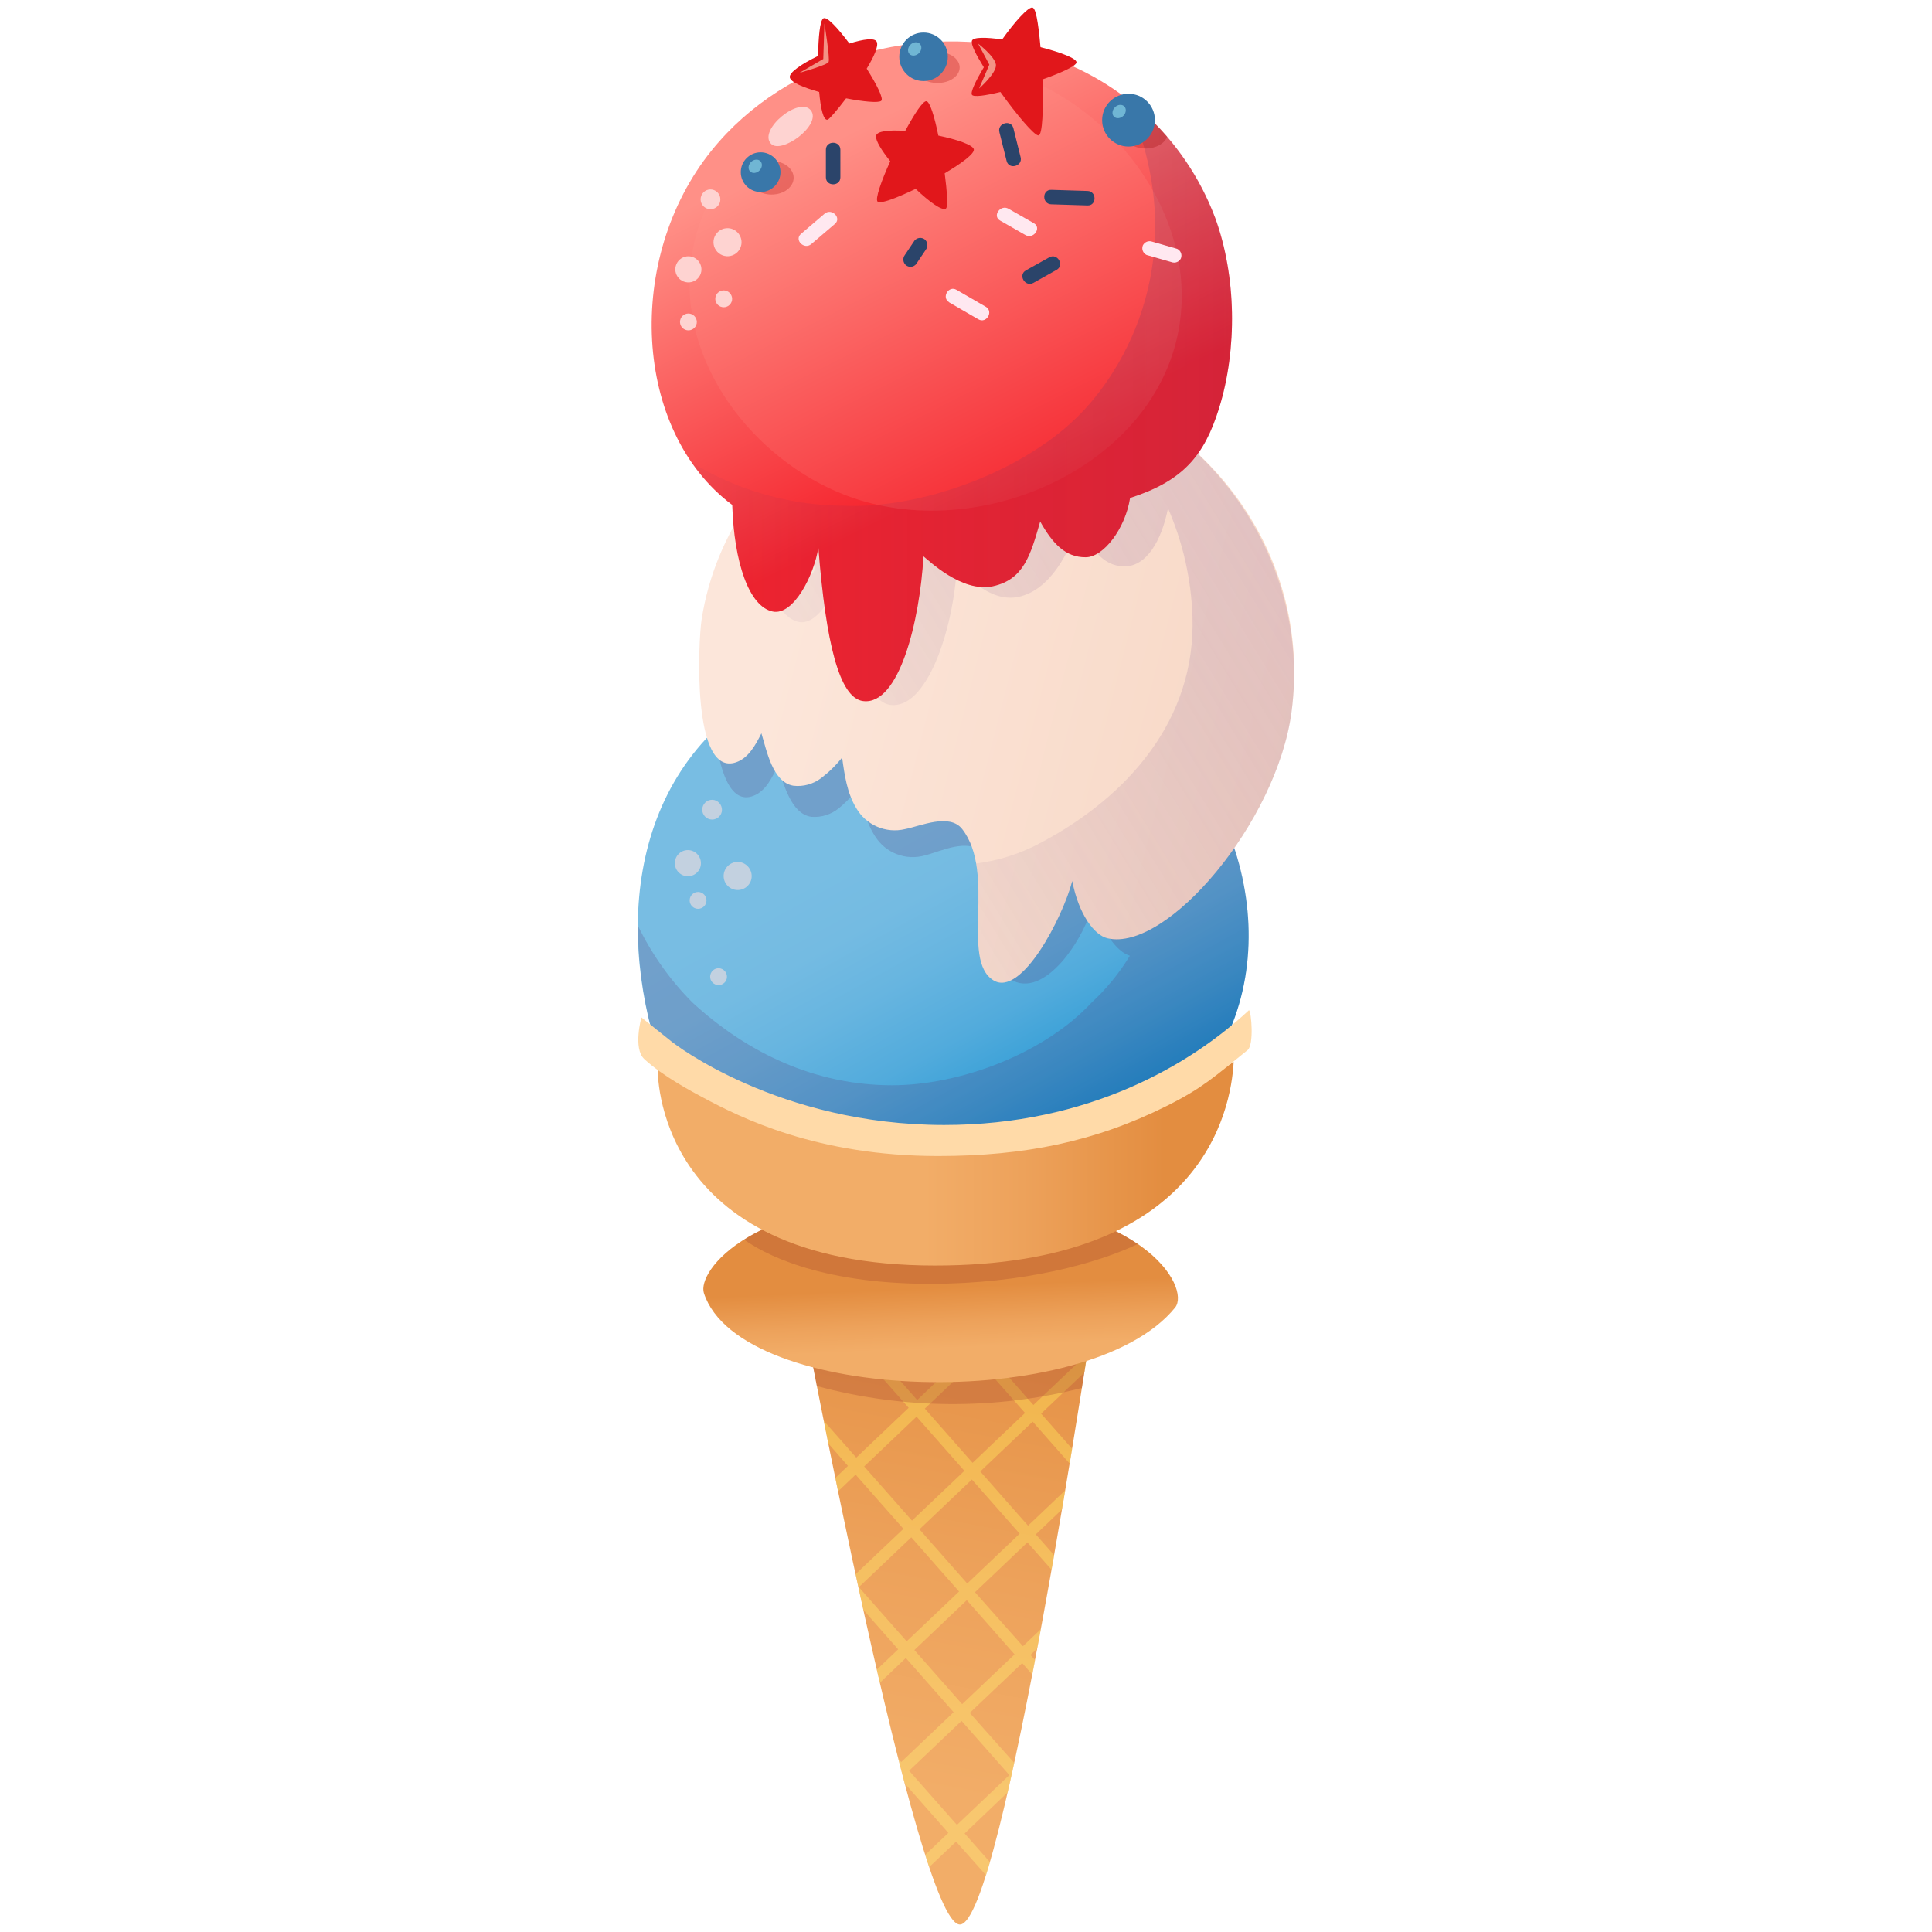
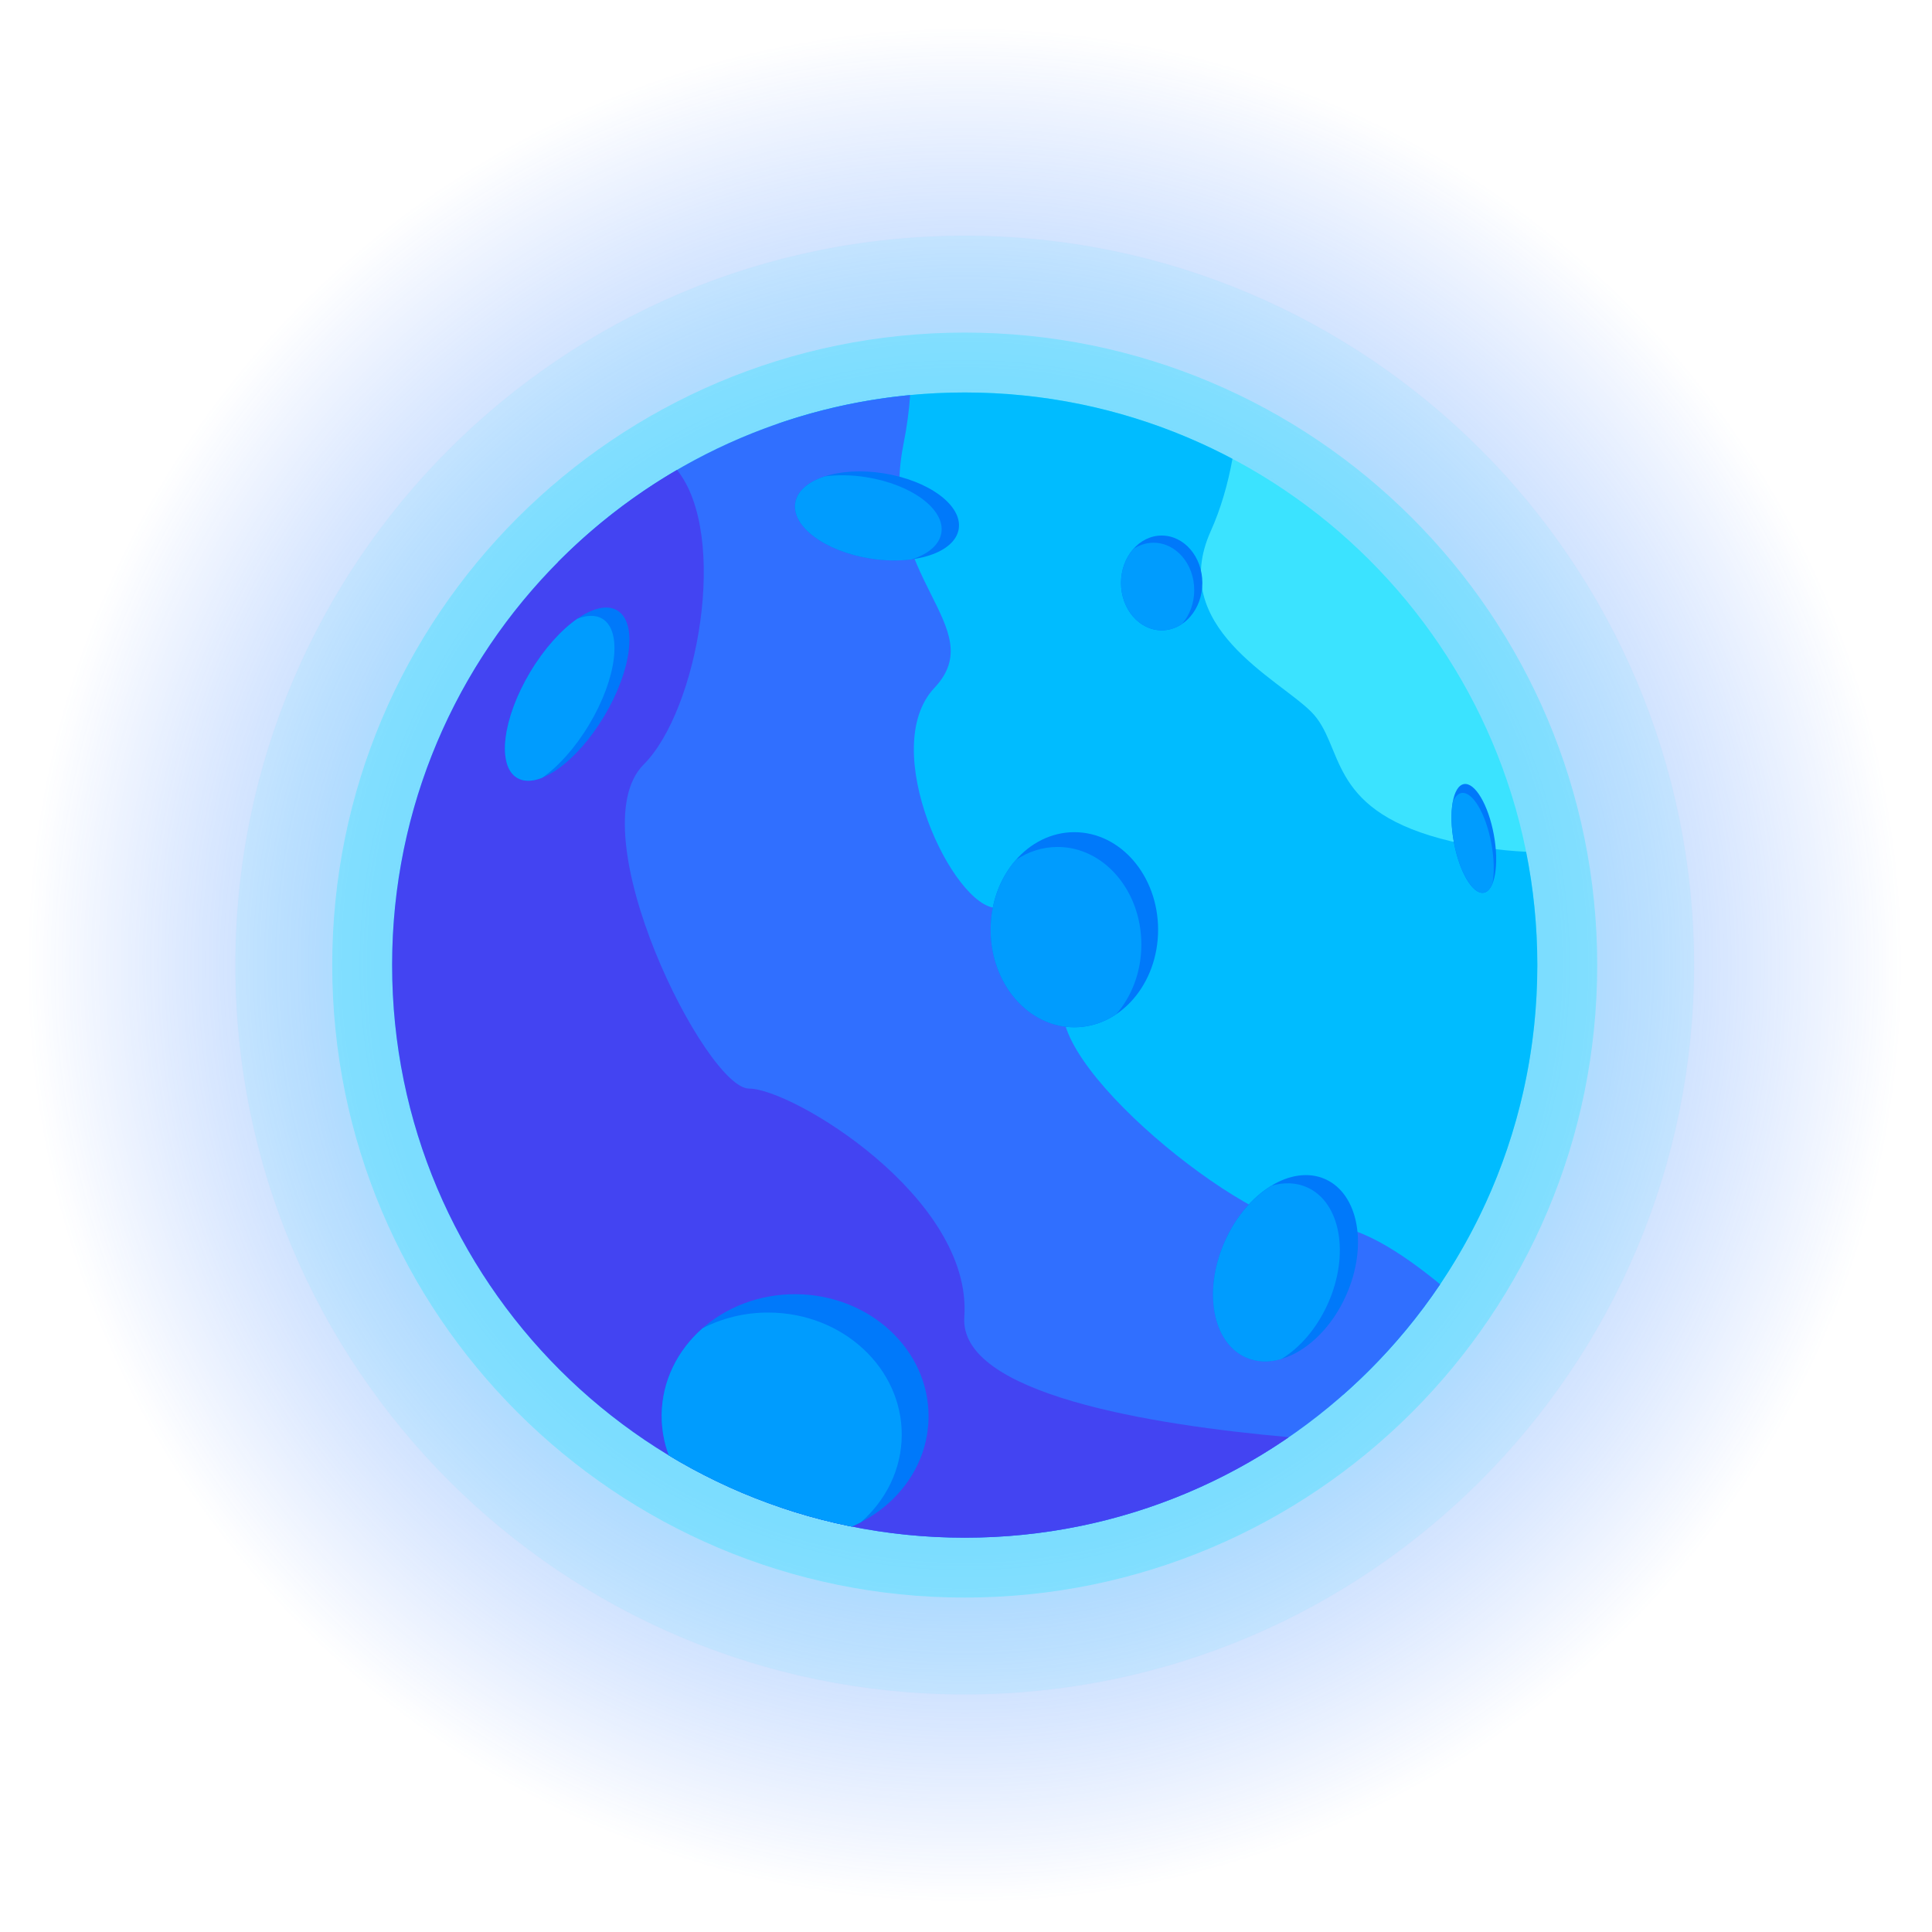
- <svg xmlns="http://www.w3.org/2000/svg" xmlns:xlink="http://www.w3.org/1999/xlink" viewBox="0 0 516 516">
-   <defs>
-     <style>.cls-1{isolation:isolate;}.cls-2{fill:url(#linear-gradient);}.cls-3{fill:#feaabd;}.cls-4{fill:#532b6a;}.cls-12,.cls-4,.cls-9{opacity:0.2;}.cls-5{fill:url(#linear-gradient-2);}.cls-6{fill:#fdf1a9;}.cls-15,.cls-24,.cls-6{opacity:0.5;}.cls-7{fill:#fdc846;}.cls-26,.cls-7{opacity:0.7;}.cls-8{fill:#fff6e3;}.cls-9{fill:url(#linear-gradient-3);}.cls-10{fill:url(#linear-gradient-4);}.cls-11{fill:url(#linear-gradient-5);}.cls-12{fill:url(#linear-gradient-6);}.cls-13{fill:#fed3d1;}.cls-14{fill:url(#linear-gradient-7);}.cls-15{fill:#f3cf8f;mix-blend-mode:overlay;}.cls-16{fill:#a3432c;opacity:0.3;}.cls-17{fill:url(#linear-gradient-8);}.cls-18{fill:url(#linear-gradient-9);}.cls-19{fill:#ffdaa8;}.cls-20{fill:#b51f1b;opacity:0.3;mix-blend-mode:multiply;}.cls-21{fill:#3977a9;}.cls-22{fill:#2b446a;}.cls-23{fill:#ffe8f0;}.cls-24{fill:#a8f6ff;}.cls-25{fill:#e1171b;}.cls-26{fill:#fbc7b2;}.cls-27{fill:#c3d1e0;}</style>
-     <linearGradient id="linear-gradient" x1="221.81" y1="198.35" x2="283.29" y2="310.22" gradientUnits="userSpaceOnUse">
-       <stop offset="0.23" stop-color="#78bde3" />
-       <stop offset="0.37" stop-color="#74bbe2" />
-       <stop offset="0.51" stop-color="#67b5e0" />
-       <stop offset="0.67" stop-color="#52abdc" />
-       <stop offset="0.82" stop-color="#349ed6" />
-       <stop offset="0.98" stop-color="#0f8cce" />
-       <stop offset="1" stop-color="#0889cd" />
-     </linearGradient>
-     <linearGradient id="linear-gradient-2" x1="210.63" y1="165.37" x2="355.81" y2="202.41" gradientUnits="userSpaceOnUse">
-       <stop offset="0" stop-color="#fce6da" />
-       <stop offset="1" stop-color="#f7d6c3" />
-     </linearGradient>
-     <linearGradient id="linear-gradient-3" x1="205.93" y1="216.55" x2="334.42" y2="137.66" gradientUnits="userSpaceOnUse">
-       <stop offset="0" stop-color="#532b6a" stop-opacity="0.1" />
-       <stop offset="1" stop-color="#8b60a3" />
-     </linearGradient>
-     <linearGradient id="linear-gradient-4" x1="225.51" y1="34.31" x2="269.67" y2="121.86" gradientUnits="userSpaceOnUse">
-       <stop offset="0" stop-color="#ff9087" />
-       <stop offset="1" stop-color="#f5222c" />
-     </linearGradient>
-     <linearGradient id="linear-gradient-5" x1="228.46" y1="34.62" x2="281.33" y2="139.43" xlink:href="#linear-gradient-4" />
-     <linearGradient id="linear-gradient-6" x1="184.75" y1="106.76" x2="329.05" y2="106.76" gradientUnits="userSpaceOnUse">
-       <stop offset="0" stop-color="#532b6a" stop-opacity="0.2" />
-       <stop offset="1" stop-color="#532b6a" />
-     </linearGradient>
-     <linearGradient id="linear-gradient-7" x1="230.73" y1="475.4" x2="256.84" y2="335.42" gradientUnits="userSpaceOnUse">
-       <stop offset="0" stop-color="#f2ad68" />
-       <stop offset="0.41" stop-color="#eda25b" />
-       <stop offset="1" stop-color="#e38d40" />
-     </linearGradient>
-     <linearGradient id="linear-gradient-8" x1="251.87" y1="360.13" x2="251.16" y2="343.82" xlink:href="#linear-gradient-7" />
-     <linearGradient id="linear-gradient-9" x1="246.87" y1="310.77" x2="310.88" y2="310.77" xlink:href="#linear-gradient-7" />
-   </defs>
-   <g class="cls-1">
-     <g id="Layer_1" data-name="Layer 1">
-       <path class="cls-2" d="M308.87,193.66a82,82,0,0,0-56.47-22.38c-21.1,0-46.2,9-61.11,23.26C162,222.6,167,270,184.49,301.28c12,21.56,26.15,21.26,30.56-1.38,15.89,11.26,35.49,14,53.75,13.57,1.76,7.85,5.89,20.77,14,20.41,10-.43,14-16.69,15.53-27.64a68.69,68.69,0,0,0,12.23-7.79C343.74,272,338.93,222.43,308.87,193.66Z" />
-       <path id="_Path_" data-name="&lt;Path&gt;" class="cls-3" d="M248.42,184.79c0-1.82,11.14-4.49,17.6-2.71,8.57,2.36,13,7.52,12.72,9.26s-4.88-1.15-13.46-3.59S248.39,187.44,248.42,184.79Z" />
-       <path id="_Path_2" data-name="&lt;Path&gt;" class="cls-3" d="M284.06,192.94c1.1-.9,8.87,3.22,13.28,9.19,3.79,5.14,5.25,15.32,3.64,15.81-1.36.41-4.54-8.8-7.77-13.08C288.91,199.16,283,193.84,284.06,192.94Z" />
-       <path id="_Path_3" data-name="&lt;Path&gt;" class="cls-3" d="M269,196.75c1.36-1.7,10.19,1.31,13.08,3.93,3.79,3.44,6.06,10.82,4.63,12.13-1,1-4.51-4.51-8-8C275.62,201.73,268,198.09,269,196.75Z" />
-       <path class="cls-4" d="M331.85,234.59h0l0-.13c-.18-.81-.37-1.61-.57-2.42l-.15-.6c-.21-.8-.43-1.61-.67-2.42a2.76,2.76,0,0,0-.08-.27q-.33-1.09-.69-2.19l-.21-.64c-.26-.76-.53-1.51-.81-2.26l-.25-.66c-.25-.63-.5-1.26-.76-1.89-.07-.19-.15-.38-.23-.57-.31-.72-.63-1.44-.95-2.15-.12-.27-.24-.53-.37-.79-.33-.7-.67-1.4-1-2.09-.11-.23-.23-.45-.35-.67-.28-.54-.56-1.08-.85-1.61l-.45-.81c-.37-.65-.74-1.3-1.13-1.94-.17-.29-.34-.57-.52-.85-.3-.49-.61-1-.92-1.46s-.45-.7-.68-1c-.34-.51-.69-1-1-1.51l-.63-.9-1.3-1.76-.66-.83c-.31-.41-.63-.8-1-1.2l-.69-.85c-.47-.55-.94-1.1-1.42-1.64l-.78-.87c-.37-.4-.74-.8-1.12-1.19-.87-.93-1.76-1.84-2.69-2.72a82,82,0,0,0-56.47-22.38c-21.1,0-46.2,9-61.11,23.26l-.46.45c1.14,10.3,4,20,10.35,17.52,3.24-1.26,5-4.78,6.43-8,1.61,4.55,3.53,12.9,9.09,13.61a10.28,10.28,0,0,0,7.29-2.3,31.47,31.47,0,0,0,5.42-5.75c.83,4.63,1.71,9.4,4.29,13.29A11.85,11.85,0,0,0,247,228.47c4.11-1,11.71-4.86,15.25-.67,9.63,11.41-1.24,28,7.47,33.66,9.17,5.94,20.31-11.12,22.46-21,2,8.42,6.11,13.77,9.59,14.79a57.39,57.39,0,0,1-10.25,12.54c-12.53,13.5-34.93,22.06-53.27,22.06-20.41,0-38.53-8.53-53.27-22.06a75.59,75.59,0,0,1-14.62-20.6,112.65,112.65,0,0,0,14.15,54.1c12,21.56,26.15,21.26,30.56-1.38,15.9,11.26,35.49,14,53.75,13.57,1.76,7.85,5.89,20.77,14,20.41,10-.43,14-16.69,15.53-27.64a68.69,68.69,0,0,0,12.23-7.79C330.7,282.39,336.84,257.85,331.85,234.59Z" />
-       <path class="cls-5" d="M288.55,102.67c34.88,11.12,61.87,46.17,56.4,87.43-3.91,29.54-33.27,64.19-49.16,60.5-3.54-.82-7.71-6.45-9.41-15.3-2.56,9.79-13.62,31.19-21.1,26.5-8.8-5.52.86-28.58-8.29-40.36-3.37-4.34-11.13-.81-15.27,0a11.86,11.86,0,0,1-13.06-5.66c-2.42-4-3.11-8.8-3.74-13.46a31.45,31.45,0,0,1-5.65,5.53,10.25,10.25,0,0,1-7.38,2c-5.53-.93-7.11-9.35-8.53-14-1.58,3.16-3.46,6.61-6.75,7.74-11.88,4.08-10.13-32.33-9.22-38.18C194.73,118.54,244.9,88.75,288.55,102.67Z" />
-       <path class="cls-6" d="M246.4,104.23c-15,4.49-31.77,17.83-29.35,28.42,2.47,10.82,24.49,16.54,41.28,11.72,17.15-4.93,32.68-22,28.78-32.39C283.31,101.81,261.69,99.65,246.4,104.23Z" />
-       <path id="_Path_4" data-name="&lt;Path&gt;" class="cls-7" d="M282.87,111.78c.36-1.52,10.18-1.65,15.26,1.06,6.72,3.6,9.47,8.77,8.9,10.17s-3.88-1.89-10.6-5.56S282.34,114,282.87,111.78Z" />
-       <path id="_Path_5" data-name="&lt;Path&gt;" class="cls-8" d="M243.29,112.73c-2.73-4.84-17.1,3.18-14.79,7.61C230.35,123.89,245.63,116.89,243.29,112.73Z" />
-       <path id="_Path_6" data-name="&lt;Path&gt;" class="cls-8" d="M226.11,136.2a2.7,2.7,0,1,0,1.69,3.43A2.74,2.74,0,0,0,226.11,136.2Z" />
-       <path id="_Path_7" data-name="&lt;Path&gt;" class="cls-8" d="M215.84,149a2.65,2.65,0,1,0,1.65,3.36A2.68,2.68,0,0,0,215.84,149Z" />
-       <path id="_Path_8" data-name="&lt;Path&gt;" class="cls-8" d="M215.38,135.44a4,4,0,1,0,2.48,5A4,4,0,0,0,215.38,135.44Z" />
-       <path id="_Path_9" data-name="&lt;Path&gt;" class="cls-8" d="M217.94,126.74a2,2,0,1,0,1.28,2.6A2.07,2.07,0,0,0,217.94,126.74Z" />
-       <path id="_Path_10" data-name="&lt;Path&gt;" class="cls-8" d="M202.9,150.5a1.74,1.74,0,1,0,1.09,2.21A1.77,1.77,0,0,0,202.9,150.5Z" />
-       <path id="_Path_11" data-name="&lt;Path&gt;" class="cls-8" d="M229.7,127.62a1.62,1.62,0,1,0,1,2.06A1.66,1.66,0,0,0,229.7,127.62Z" />
-       <path class="cls-9" d="M324.91,126.44c-14.76-16.73-36.13-27.57-59.86-27.18-.22,0-.44,0-.66,0h0a81.89,81.89,0,0,0-65,35.77c1,.9,2,1.78,3.13,2.59C203,153,207,164.73,213.29,166.1c5.53,1.19,11.07-9.59,12.23-17.08,2,25.47,6,38.44,12.3,39.25,9.6,1.23,16.75-19.62,17.75-37,1.24.94,8.27,9.93,16.53,8.12s13.63-11.63,16.22-20.66c2.44,7.65,6.21,12.31,11.63,12.54,6.22.27,10.29-6.88,12-15.52a78.94,78.94,0,0,1,6.53,28.79c1,27.55-17.22,48.32-40.85,60.73a49.45,49.45,0,0,1-16.93,5.35c2.07,12-2.28,26.92,4.58,31.22,7.48,4.69,18.54-16.71,21.1-26.5,1.7,8.85,5.87,14.48,9.41,15.3,15.89,3.69,45.25-31,49.16-60.5C348.08,166.53,339.91,143.44,324.91,126.44Z" />
-       <path class="cls-10" d="M324.55,58.19A72.27,72.27,0,0,0,276.26,14c-30.37-8.34-66.09,1.31-86.15,26.12-23.35,28.88-21,75,5.46,94.74.48,15.36,4.47,27.1,10.77,28.46,5.53,1.2,11.06-9.59,12.23-17.08,2,25.47,5.62,40.21,11.94,41,9.6,1.23,15.13-21.24,16.13-38.66,1.24.94,10.25,9.79,18.51,8s10.07-8.27,12.66-17.3c3.35,5.93,6.71,9.55,12.13,9.55,4.78,0,10.59-7.62,11.88-15.83,14.2-4.57,19.83-11.33,23.76-23.94C330.49,93.31,330.23,73.72,324.55,58.19Z" />
-       <path class="cls-11" d="M266.44,18.42c-36.69-9.46-79.2,17.4-82.12,53.45-2.23,27.47,19.12,52.86,43.77,61.21,34.71,11.75,80.36-8.82,86.77-45.33C320.24,57.18,296.21,26.09,266.44,18.42Z" />
-       <path class="cls-12" d="M324.55,58.19a71.49,71.49,0,0,0-23.77-32c18.5,41.27-.22,73-13.67,85.77-15,14.3-41.08,23.89-61.53,23.12a79,79,0,0,1-40.83-11.54,48.37,48.37,0,0,0,10.82,11.3c.48,15.36,4.47,27.1,10.77,28.46,5.53,1.2,11.06-9.59,12.23-17.08,2,25.47,5.62,40.21,11.94,41,9.6,1.23,15.13-21.24,16.13-38.66,1.24.94,10.25,9.79,18.51,8s10.07-8.27,12.66-17.3c3.35,5.93,6.71,9.55,12.13,9.55,4.78,0,10.59-7.62,11.88-15.83,14.2-4.57,19.83-11.33,23.76-23.94C330.49,93.31,330.23,73.72,324.55,58.19Z" />
-       <path id="_Path_12" data-name="&lt;Path&gt;" class="cls-13" d="M216.6,29.52c-3-4-14.13,5.09-10.71,8.84C208.62,41.36,219.48,33.41,216.6,29.52Z" />
-       <path id="_Path_13" data-name="&lt;Path&gt;" class="cls-13" d="M184.47,68.5a3.49,3.49,0,1,0,2.83,4A3.53,3.53,0,0,0,184.47,68.5Z" />
-       <path id="_Path_14" data-name="&lt;Path&gt;" class="cls-13" d="M195,61a3.75,3.75,0,1,0,3,4.34A3.79,3.79,0,0,0,195,61Z" />
-       <path id="_Path_15" data-name="&lt;Path&gt;" class="cls-13" d="M190.22,50.63a2.64,2.64,0,1,0,2.14,3.06A2.67,2.67,0,0,0,190.22,50.63Z" />
-       <path id="_Path_16" data-name="&lt;Path&gt;" class="cls-13" d="M184.26,83.77a2.25,2.25,0,1,0,1.82,2.61A2.28,2.28,0,0,0,184.26,83.77Z" />
-       <path id="_Path_17" data-name="&lt;Path&gt;" class="cls-13" d="M193.68,77.59a2.25,2.25,0,1,0,1.83,2.61A2.28,2.28,0,0,0,193.68,77.59Z" />
-       <g id="_Group_" data-name="&lt;Group&gt;">
-         <g id="_Group_2" data-name="&lt;Group&gt;">
-           <path id="_Path_18" data-name="&lt;Path&gt;" class="cls-14" d="M214.33,350.29S244.77,513.17,256.28,514s36.2-166.18,36.2-166.18Z" />
-           <path class="cls-15" d="M248.17,498.68l7.18-6.83,8,9c.35-1.11.7-2.27,1.06-3.49l-6.78-7.68,11.53-11c.58-2.52,1.16-5.13,1.74-7.81L259,457.48l14-13.3,2.72,3.08c.25-1.28.49-2.56.74-3.85L275.22,442l1.79-1.71q.5-2.59,1-5.2l-4.81,4.58L260.4,425.25l14-13.31,6.47,7.33c.23-1.3.46-2.6.68-3.9l-4.91-5.56,7-6.68c.29-1.72.58-3.42.86-5.1l-9.93,9.45L261.81,393l14-13.3,9.9,11.22c.22-1.34.44-2.65.65-3.95l-8.3-9.41,11.58-11c.28-1.78.54-3.46.78-5L276,375.25l-12.77-14.47,13.08-12.44-4.65.14-10.48,10-8.27-9.38-4,.13,10.05,11.39-14,13.3L223.85,350l-4,.13L242.69,376l-14,13.3L220,379.46c.39,2,.8,4,1.22,6.06l5.25,6-3.38,3.22c.24,1.18.48,2.38.73,3.58l4.7-4.47,12.77,14.47L228.5,420.44c.68,3.15,1.37,6.33,2.07,9.5l9.31,10.56-5.7,5.43c.27,1.18.54,2.34.81,3.51l6.94-6.62,12.77,14.47-14,13.31-.82-.94c.57,2.26,1.15,4.48,1.72,6.63l11.68,13.24-6.2,5.89C247.46,496.55,247.82,497.64,248.17,498.68Zm24.16-89.06-14,13.3-12.76-14.47,14-13.3ZM261,362.92l12.76,14.46-14,13.31L247,376.22Zm-30.2,28.74,14-13.3,12.77,14.47-14,13.3Zm-1.41,32.23,14-13.3,12.76,14.47-14,13.3Zm14.82,16.8,14-13.31,12.76,14.47-14,13.3Zm-1.4,32.23,14-13.3,12.77,14.47-14,13.3Z" />
-           <path id="_Path_19" data-name="&lt;Path&gt;" class="cls-16" d="M218.17,370.19a139.81,139.81,0,0,0,70.79.51c2.19-13.84,3.52-22.88,3.52-22.88l-78.15,2.47S215.78,358.06,218.17,370.19Z" />
-           <path id="_Path_20" data-name="&lt;Path&gt;" class="cls-17" d="M251.35,319.85c-51-.27-65.19,19.81-63.35,25.51,9.6,29.61,102.83,32.35,125.87,3.84C318,344,305.64,320.15,251.35,319.85Z" />
-           <path id="_Path_21" data-name="&lt;Path&gt;" class="cls-16" d="M248.47,342.89c25,0,44.73-5.55,55.42-10.63-9.48-6.47-26-12.26-52.54-12.41s-43.09,5.23-52.62,11.21C203.36,334.41,218.09,342.89,248.47,342.89Z" />
-           <path class="cls-18" d="M235.36,305.06c-19.08-2-39.74-7.43-54.55-19.95l-5.14.19S174,338,249.7,338c71.13,0,79.07-41.15,79.79-54.37a124.72,124.72,0,0,1-12.33,6.88A152.35,152.35,0,0,1,235.36,305.06Z" />
-         </g>
+ <svg xmlns="http://www.w3.org/2000/svg" xmlns:xlink="http://www.w3.org/1999/xlink" version="1.1" id="图层_1" x="0px" y="0px" viewBox="0 0 500 500" style="enable-background:new 0 0 500 500;" xml:space="preserve">
+   <g>
+     <radialGradient id="SVGID_1_" cx="1505.668" cy="249.763" r="242.763" gradientTransform="matrix(-1 0 0 1 1755.337 0)" gradientUnits="userSpaceOnUse">
+       <stop offset="0" style="stop-color:#3BE3FF" />
+       <stop offset="0.349" style="stop-color:#37B6FF;stop-opacity:0.651" />
+       <stop offset="0.785" style="stop-color:#3283FF;stop-opacity:0.215" />
+       <stop offset="1" style="stop-color:#306FFF;stop-opacity:0" />
+     </radialGradient>
+     <circle style="fill:url(#SVGID_1_);" cx="249.668" cy="249.763" r="242.763" />
+     <circle style="opacity:0.1;fill:#3BE3FF;" cx="249.668" cy="249.763" r="188.752" />
+     <circle style="opacity:0.4;fill:#3BE3FF;" cx="249.668" cy="249.763" r="163.687" />
+     <g>
+       <defs>
+         <circle id="SVGID_2_" cx="249.668" cy="249.763" r="148.192" />
+       </defs>
+       <clipPath id="SVGID_3_">
+         <use xlink:href="#SVGID_2_" style="overflow:visible;" />
+       </clipPath>
+       <circle style="clip-path:url(#SVGID_3_);fill:#3BE3FF;" cx="249.668" cy="249.763" r="148.192" />
+       <path style="clip-path:url(#SVGID_3_);fill:#00BCFF;" d="M201.348,109.631c15.145-5.221,31.401-8.06,48.32-8.06    c25.034,0,48.618,6.209,69.297,17.168c-1.181,6.51-3.035,12.962-5.629,18.725c-11.144,24.765,17.336,38.077,26.003,46.744    c8.668,8.668,3.715,24.765,33.433,32.814c7.594,2.057,15.147,3.061,22.185,3.418c1.903,9.479,2.903,19.284,2.903,29.323    c0,44.309-19.448,84.074-50.271,111.231l-77.283-36.243l-43.339-104.014L201.348,109.631z" />
+       <path style="clip-path:url(#SVGID_3_);fill:#306FFF;" d="M202.218,390.196L139.67,265.625l4.79-120.223    c23.739-23.931,55.585-39.805,91.078-43.162c-0.242,3.785-0.796,8.076-1.76,12.937c-6.81,34.362,22.908,47.054,8.049,62.842    s4.953,56.96,16.097,56.96s21.05,7.12,17.336,24.765s51.697,61.294,66.557,57.889c8.312-1.905,21.175,6.748,30.898,14.744    c-26.61,39.556-71.788,65.58-123.046,65.58C233.073,397.956,217.115,395.227,202.218,390.196z" />
+       <path style="clip-path:url(#SVGID_3_);fill:#4344F2;" d="M175.208,121.611c13.542,16.901,5.398,62.215-8.606,76.219    c-17.336,17.336,16.097,83.892,27.242,83.892s57.889,28.17,55.722,59.127c-1.394,19.918,48.344,27.917,83.994,31.089    c-23.853,16.41-52.75,26.018-83.891,26.018c-81.844,0-148.192-66.348-148.192-148.192    C101.476,195.062,131.115,147.286,175.208,121.611z" />
+       <g style="clip-path:url(#SVGID_3_);">
+         <ellipse style="fill:#0079FA;" cx="278.046" cy="240.612" rx="21.67" ry="25.245" />
+         <path style="fill:#009CFE;" d="M256.376,240.612c0-7.082,2.504-13.482,6.536-18.066c3.179-2.133,6.867-3.354,10.8-3.354     c11.968,0,21.67,11.303,21.67,25.245c0,7.082-2.504,13.482-6.536,18.066c-3.179,2.133-6.867,3.354-10.8,3.354     C266.078,265.857,256.376,254.555,256.376,240.612z" />
      </g>
-       <path id="_Path_22" data-name="&lt;Path&gt;" class="cls-19" d="M171.31,271.73s8.07,6.49,8.33,6.67,28.18,22.06,72.53,22.06c38.61,0,65.93-16.18,81.41-30.67.64.47,1.37,9.27-.37,10.67-8.87,7.13-12,10.1-21.51,14.87-19.17,9.59-38.08,13.42-61.15,13.42-32.43,0-52.7-10.23-62.76-15.61-2.49-1.33-10.73-5.67-15.72-10.29C169,280,171.31,271.73,171.31,271.73Z" />
-       <ellipse class="cls-20" cx="250.4" cy="18.01" rx="5.91" ry="4.16" />
-       <ellipse class="cls-20" cx="206.06" cy="47.48" rx="5.91" ry="4.48" />
-       <path class="cls-20" d="M306.83,31.38a8.11,8.11,0,0,0-.86-.05c-3.26,0-5.9,1.87-5.9,4.17s2.64,4.16,5.9,4.16c2.78,0,5.1-1.35,5.74-3.17C310.17,34.71,308.53,33,306.83,31.38Z" />
-       <circle class="cls-21" cx="246.66" cy="15.17" r="6.48" />
-       <circle class="cls-21" cx="203.15" cy="45.98" r="5.3" />
-       <circle class="cls-21" cx="301.41" cy="32.09" r="7.05" />
-       <path class="cls-22" d="M266.92,35.29,268.85,43c.61,2.42,4.34,1.39,3.74-1l-1.93-7.75c-.61-2.42-4.34-1.39-3.74,1Z" />
-       <path class="cls-22" d="M280.77,54.57l9.69.3c2.49.08,2.49-3.8,0-3.87l-9.69-.3c-2.49-.08-2.49,3.8,0,3.87Z" />
-       <path class="cls-22" d="M220.58,40v7.36c0,2.49,3.88,2.49,3.87,0V40c0-2.5-3.88-2.5-3.87,0Z" />
-       <path class="cls-22" d="M244.26,64.24l-2.6,3.88a2,2,0,0,0,.31,2.72,1.94,1.94,0,0,0,2.72-.31l2.6-3.87a2,2,0,0,0-.31-2.72,2,2,0,0,0-2.72.3Z" />
-       <path class="cls-22" d="M276,75.55l6.2-3.48c2.17-1.22.22-4.57-1.95-3.35L274,72.21c-2.18,1.22-.22,4.57,2,3.34Z" />
-       <path class="cls-23" d="M253.49,80.75l7.81,4.53c2.16,1.25,4.12-2.09,2-3.34l-7.82-4.53c-2.16-1.26-4.11,2.09-1.95,3.34Z" />
-       <path class="cls-23" d="M306.23,68.1l6.64,1.9a2,2,0,0,0,2.53-1,2,2,0,0,0-1-2.54l-6.63-1.9a2,2,0,0,0-2.54,1,2,2,0,0,0,1,2.54Z" />
-       <path class="cls-23" d="M267.11,58.91l6.76,3.86c2.15,1.23,4.41-1.92,2.25-3.16l-6.76-3.86c-2.15-1.23-4.41,1.92-2.25,3.16Z" />
-       <path class="cls-23" d="M216.68,65.19l6.3-5.38c1.89-1.62-.86-4.34-2.75-2.73l-6.3,5.38c-1.89,1.62.86,4.34,2.75,2.73Z" />
-       <ellipse class="cls-24" cx="244.3" cy="13.07" rx="1.94" ry="1.6" transform="translate(62.31 176.57) rotate(-45)" />
-       <ellipse class="cls-24" cx="298.9" cy="29.78" rx="1.94" ry="1.6" transform="translate(66.49 220.08) rotate(-45)" />
-       <ellipse class="cls-24" cx="201.7" cy="44.41" rx="1.94" ry="1.6" transform="translate(27.68 155.63) rotate(-45)" />
-       <path class="cls-25" d="M250.61,36.21c-1-5-2.25-9.09-3.19-9.18s-3.22,3.42-5.65,7.93c-4.3-.3-7.68,0-7.8,1.4-.11,1.23,1.49,3.81,3.8,6.7-2.4,5.31-4.08,10.07-3.38,10.79s5.15-1,10.17-3.41c3.61,3.44,7,5.93,8.07,5.26.58-.36.34-4.44-.32-9.42,4.49-2.65,8-5.24,7.78-6.4S255.62,37.24,250.61,36.21Z" />
-       <path class="cls-25" d="M287.49,16.78c.4-1.08-4.09-2.78-9.59-4.19C277.25,5.47,276.6,2,275.66,2c-1.18,0-4.6,3.74-8,8.53-4.33-.61-7.74-.66-8.07.34s1.07,3.7,3.17,7.1c-2.19,3.66-3.62,6.68-3.17,7.35s3.57.22,7.6-.75c4.28,6,9,11.59,10.14,11.59s1.35-7.17,1.09-14.95C283.19,19.53,287.11,17.78,287.49,16.78Z" />
-       <path class="cls-26" d="M261.23,11.64l3,5.62-2.74,6.39s4.78-4.21,4.5-6.39S261.23,11.64,261.23,11.64Z" />
-       <path class="cls-25" d="M235.36,26.93c.7-.58-1.19-4.34-3.88-8.6,1.93-3.2,3.21-6,2.69-7.16s-3.57-.72-7.31.45c-3.13-4.19-6.11-7.41-7-6.69s-1.28,5-1.37,10c-4.32,2.1-7.79,4.42-7.55,5.74s3.64,2.69,7.85,3.9c.38,4.38,1.12,7.67,2.25,7.39.44-.11,2.54-2.53,4.94-5.7C230.61,27.16,234.64,27.53,235.36,26.93Z" />
-       <path class="cls-26" d="M213.55,19.44l6.33-3.69.31-9.47s1.54,9.41,1.11,10.27S213.55,19.44,213.55,19.44Z" />
-       <path id="_Path_23" data-name="&lt;Path&gt;" class="cls-27" d="M184.49,227.13a3.49,3.49,0,1,0,2.64,4.17A3.53,3.53,0,0,0,184.49,227.13Z" />
-       <path id="_Path_24" data-name="&lt;Path&gt;" class="cls-27" d="M197.84,230.3a3.75,3.75,0,1,0,2.84,4.48A3.81,3.81,0,0,0,197.84,230.3Z" />
-       <path id="_Path_25" data-name="&lt;Path&gt;" class="cls-27" d="M190.77,213.67a2.64,2.64,0,1,0,2,3.16A2.7,2.7,0,0,0,190.77,213.67Z" />
-       <path id="_Path_26" data-name="&lt;Path&gt;" class="cls-27" d="M192.41,258.65a2.25,2.25,0,1,0,1.7,2.69A2.28,2.28,0,0,0,192.41,258.65Z" />
-       <path id="_Path_27" data-name="&lt;Path&gt;" class="cls-27" d="M186.93,238.28a2.25,2.25,0,1,0,1.71,2.69A2.28,2.28,0,0,0,186.93,238.28Z" />
+       <g style="clip-path:url(#SVGID_3_);">
+         <ellipse transform="matrix(0.4069 -0.9135 0.9135 0.4069 -102.5322 498.562)" style="fill:#0079FA;" cx="332.684" cy="328.243" rx="25.245" ry="17.181" />
+         <path style="fill:#009CFE;" d="M316.99,321.251c2.882-6.469,7.3-11.507,12.085-14.394c3.171-0.923,6.338-0.848,9.186,0.421     c8.668,3.861,11.095,17.316,5.421,30.052c-2.882,6.469-7.3,11.507-12.085,14.394c-3.171,0.923-6.338,0.848-9.186-0.421     C313.743,347.442,311.316,333.987,316.99,321.251z" />
+       </g>
+       <g style="clip-path:url(#SVGID_3_);">
+         <ellipse transform="matrix(0.0069 -1 1 0.0069 -162.1403 569.7242)" style="fill:#0079FA;" cx="205.775" cy="366.497" rx="31.538" ry="34.535" />
+         <path style="fill:#009CFE;" d="M171.241,366.257c0.061-8.847,4.108-16.814,10.573-22.497c5.085-2.63,10.973-4.114,17.24-4.071     c19.072,0.132,34.436,14.359,34.315,31.777c-0.061,8.847-4.108,16.814-10.573,22.497c-5.085,2.63-10.973,4.114-17.24,4.07     C186.484,397.902,171.12,383.675,171.241,366.257z" />
+       </g>
+       <g style="clip-path:url(#SVGID_3_);">
+         <ellipse style="fill:#0079FA;" cx="300.644" cy="150.862" rx="10.525" ry="12.262" />
+         <path style="fill:#009CFE;" d="M290.119,150.862c0-3.44,1.216-6.548,3.175-8.775c1.544-1.036,3.335-1.629,5.246-1.629     c5.813,0,10.525,5.49,10.525,12.262c0,3.44-1.216,6.548-3.175,8.775c-1.544,1.036-3.335,1.629-5.246,1.629     C294.831,163.124,290.119,157.634,290.119,150.862z" />
+       </g>
+       <g style="clip-path:url(#SVGID_3_);">
+         <ellipse transform="matrix(0.9835 -0.1808 0.1808 0.9835 -32.9469 72.5534)" style="fill:#0079FA;" cx="381.441" cy="216.971" rx="5.263" ry="14.291" />
+         <path style="fill:#009CFE;" d="M376.265,217.923c-0.725-3.943-0.782-7.616-0.288-10.346c0.541-1.327,1.297-2.169,2.236-2.342     c2.859-0.526,6.333,5.341,7.76,13.104c0.725,3.943,0.782,7.616,0.288,10.346c-0.541,1.327-1.297,2.169-2.236,2.342     C381.166,231.553,377.692,225.686,376.265,217.923z" />
+       </g>
+       <g style="clip-path:url(#SVGID_3_);">
+         <ellipse transform="matrix(0.5135 -0.8581 0.8581 0.5135 -82.7445 213.3529)" style="fill:#0079FA;" cx="146.79" cy="179.651" rx="25.245" ry="11.144" />
+         <path style="fill:#009CFE;" d="M137.227,173.928c3.637-6.077,8.028-10.907,12.162-13.776c2.499-0.991,4.753-1.064,6.488-0.026     c5.281,3.161,3.759,15.421-3.401,27.385c-3.637,6.077-8.028,10.907-12.162,13.776c-2.499,0.991-4.753,1.064-6.488,0.026     C128.545,198.153,130.068,185.892,137.227,173.928z" />
+       </g>
+       <g style="clip-path:url(#SVGID_3_);">
+         <ellipse transform="matrix(0.157 -0.9876 0.9876 0.157 59.4557 336.7089)" style="fill:#0079FA;" cx="226.967" cy="133.526" rx="11.156" ry="21.422" />
+         <path style="fill:#009CFE;" d="M205.812,130.162c0.491-3.091,3.38-5.495,7.635-6.87c3.252-0.438,6.937-0.398,10.776,0.213     c11.684,1.858,20.372,8.297,19.404,14.381c-0.491,3.091-3.38,5.495-7.635,6.87c-3.252,0.437-6.937,0.398-10.776-0.213     C213.532,142.685,204.844,136.247,205.812,130.162z" />
+       </g>
    </g>
  </g>
</svg>
